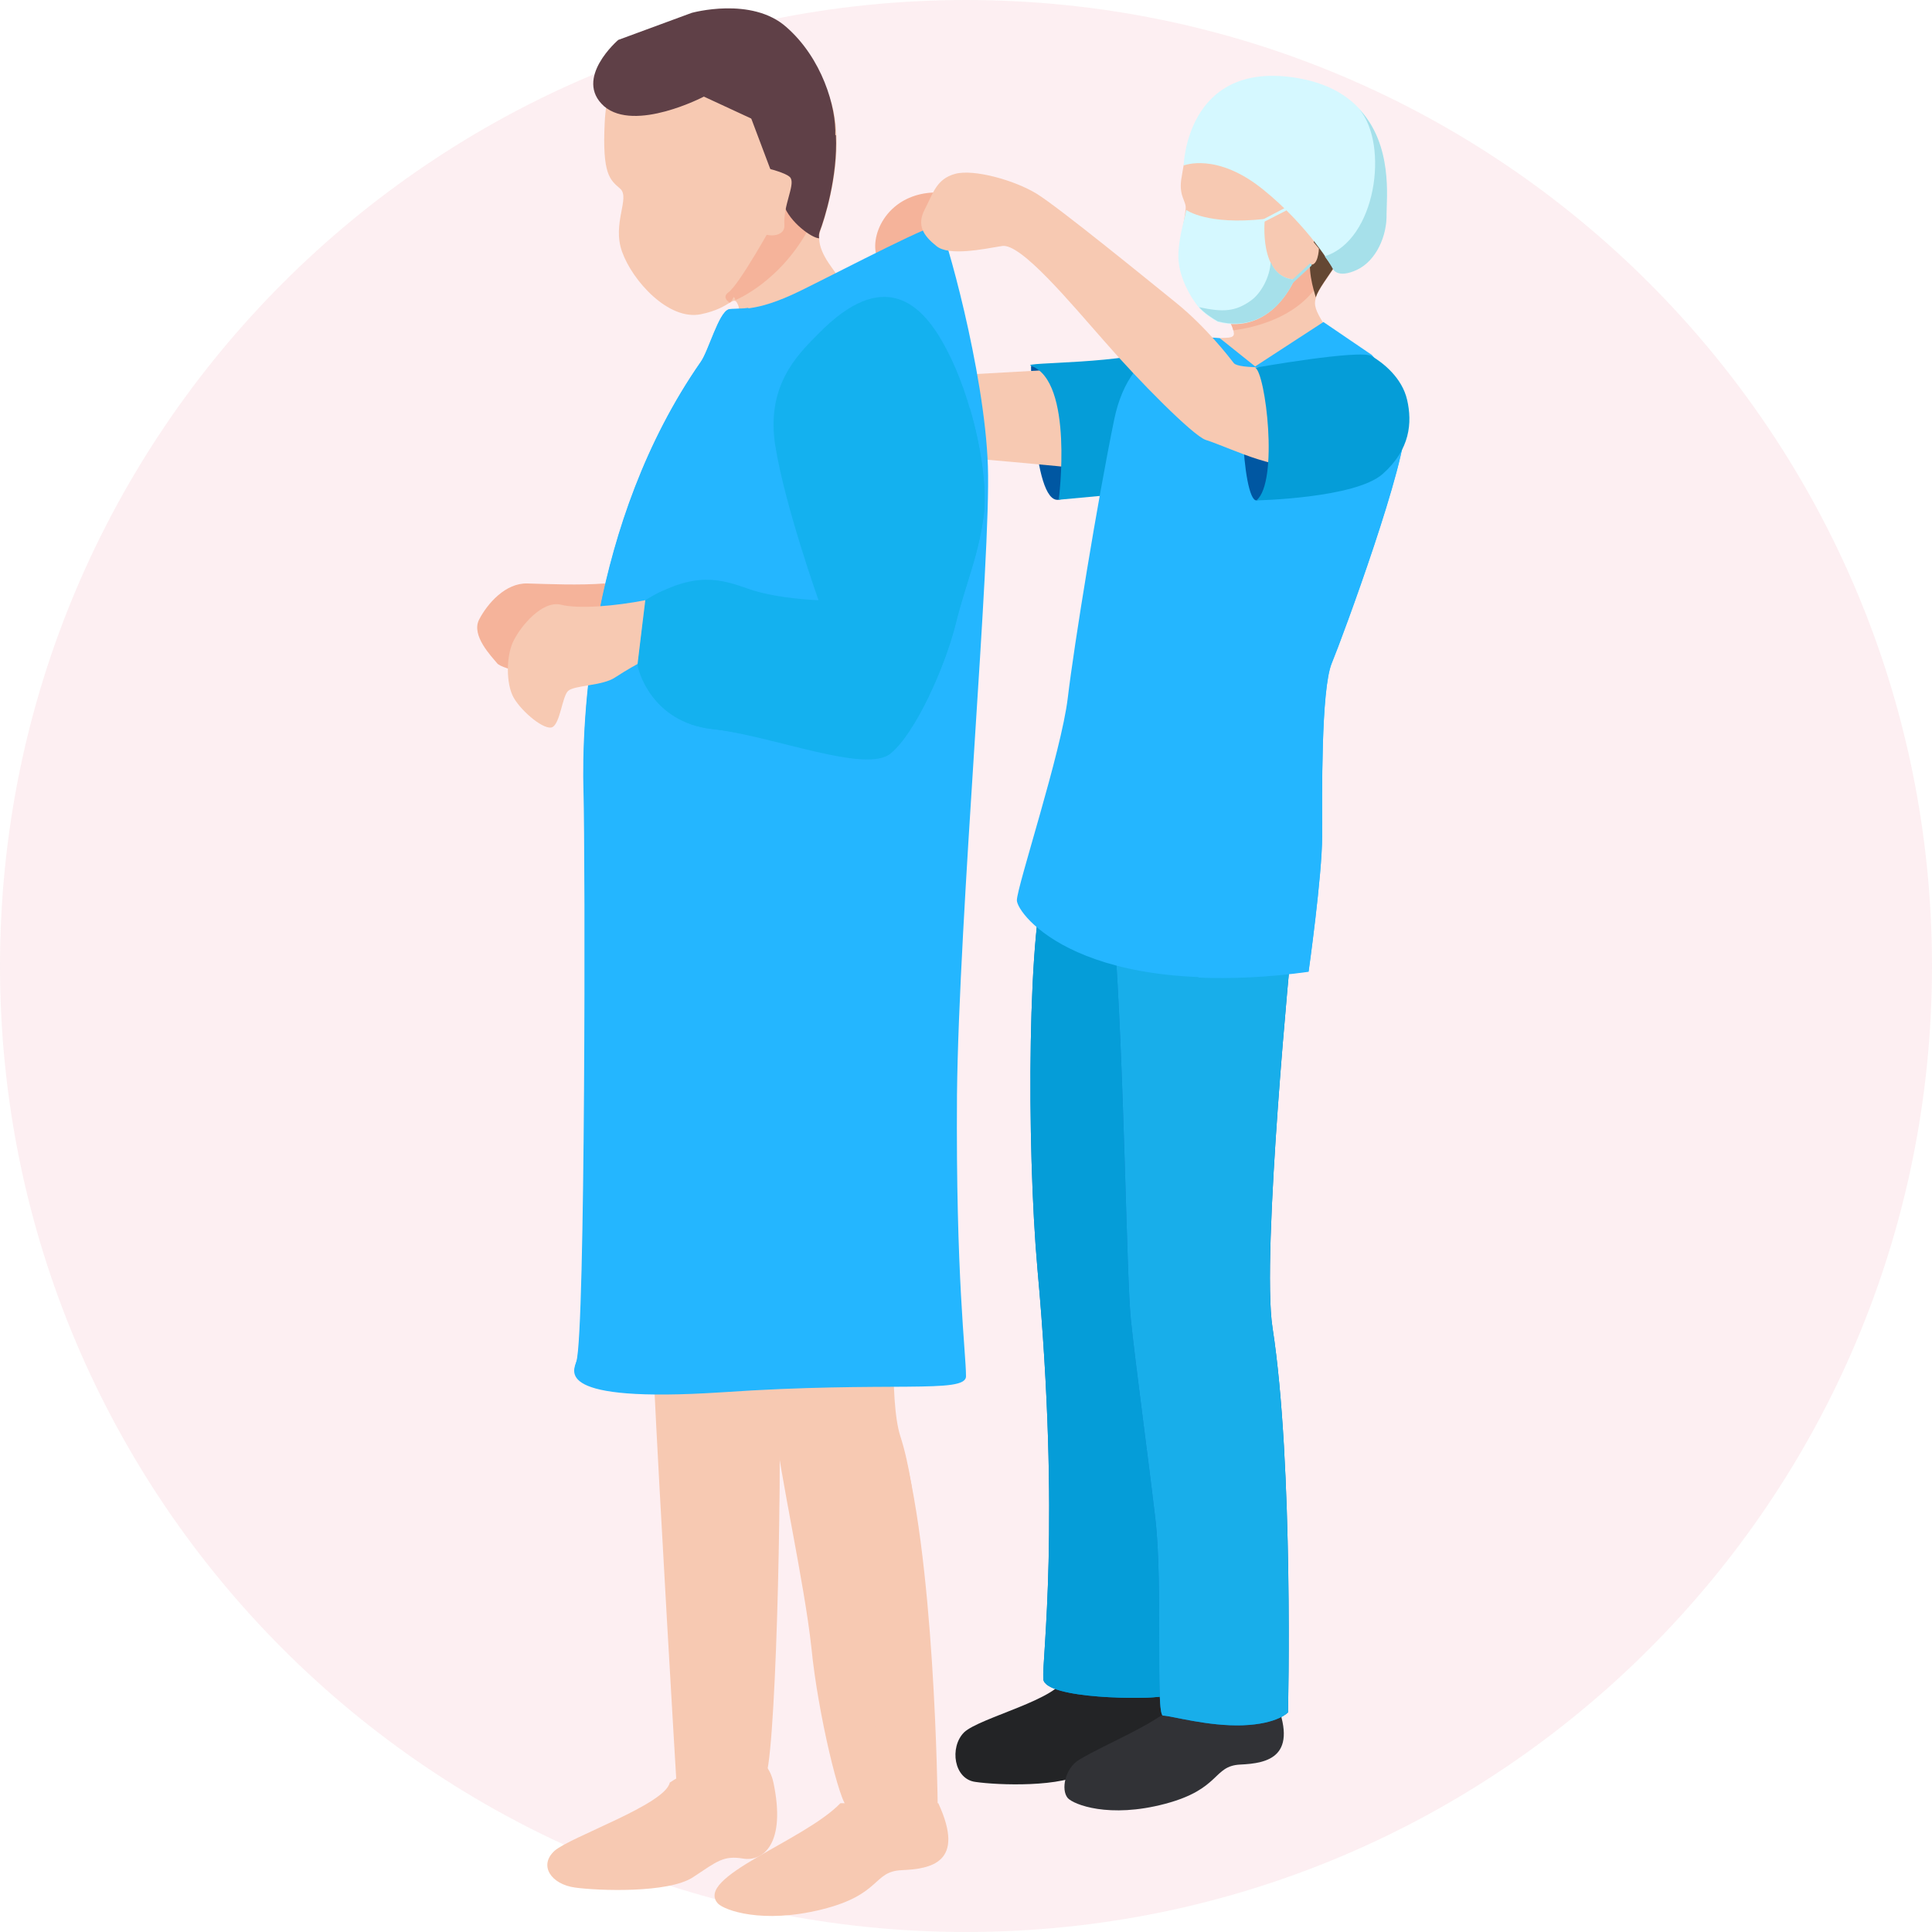
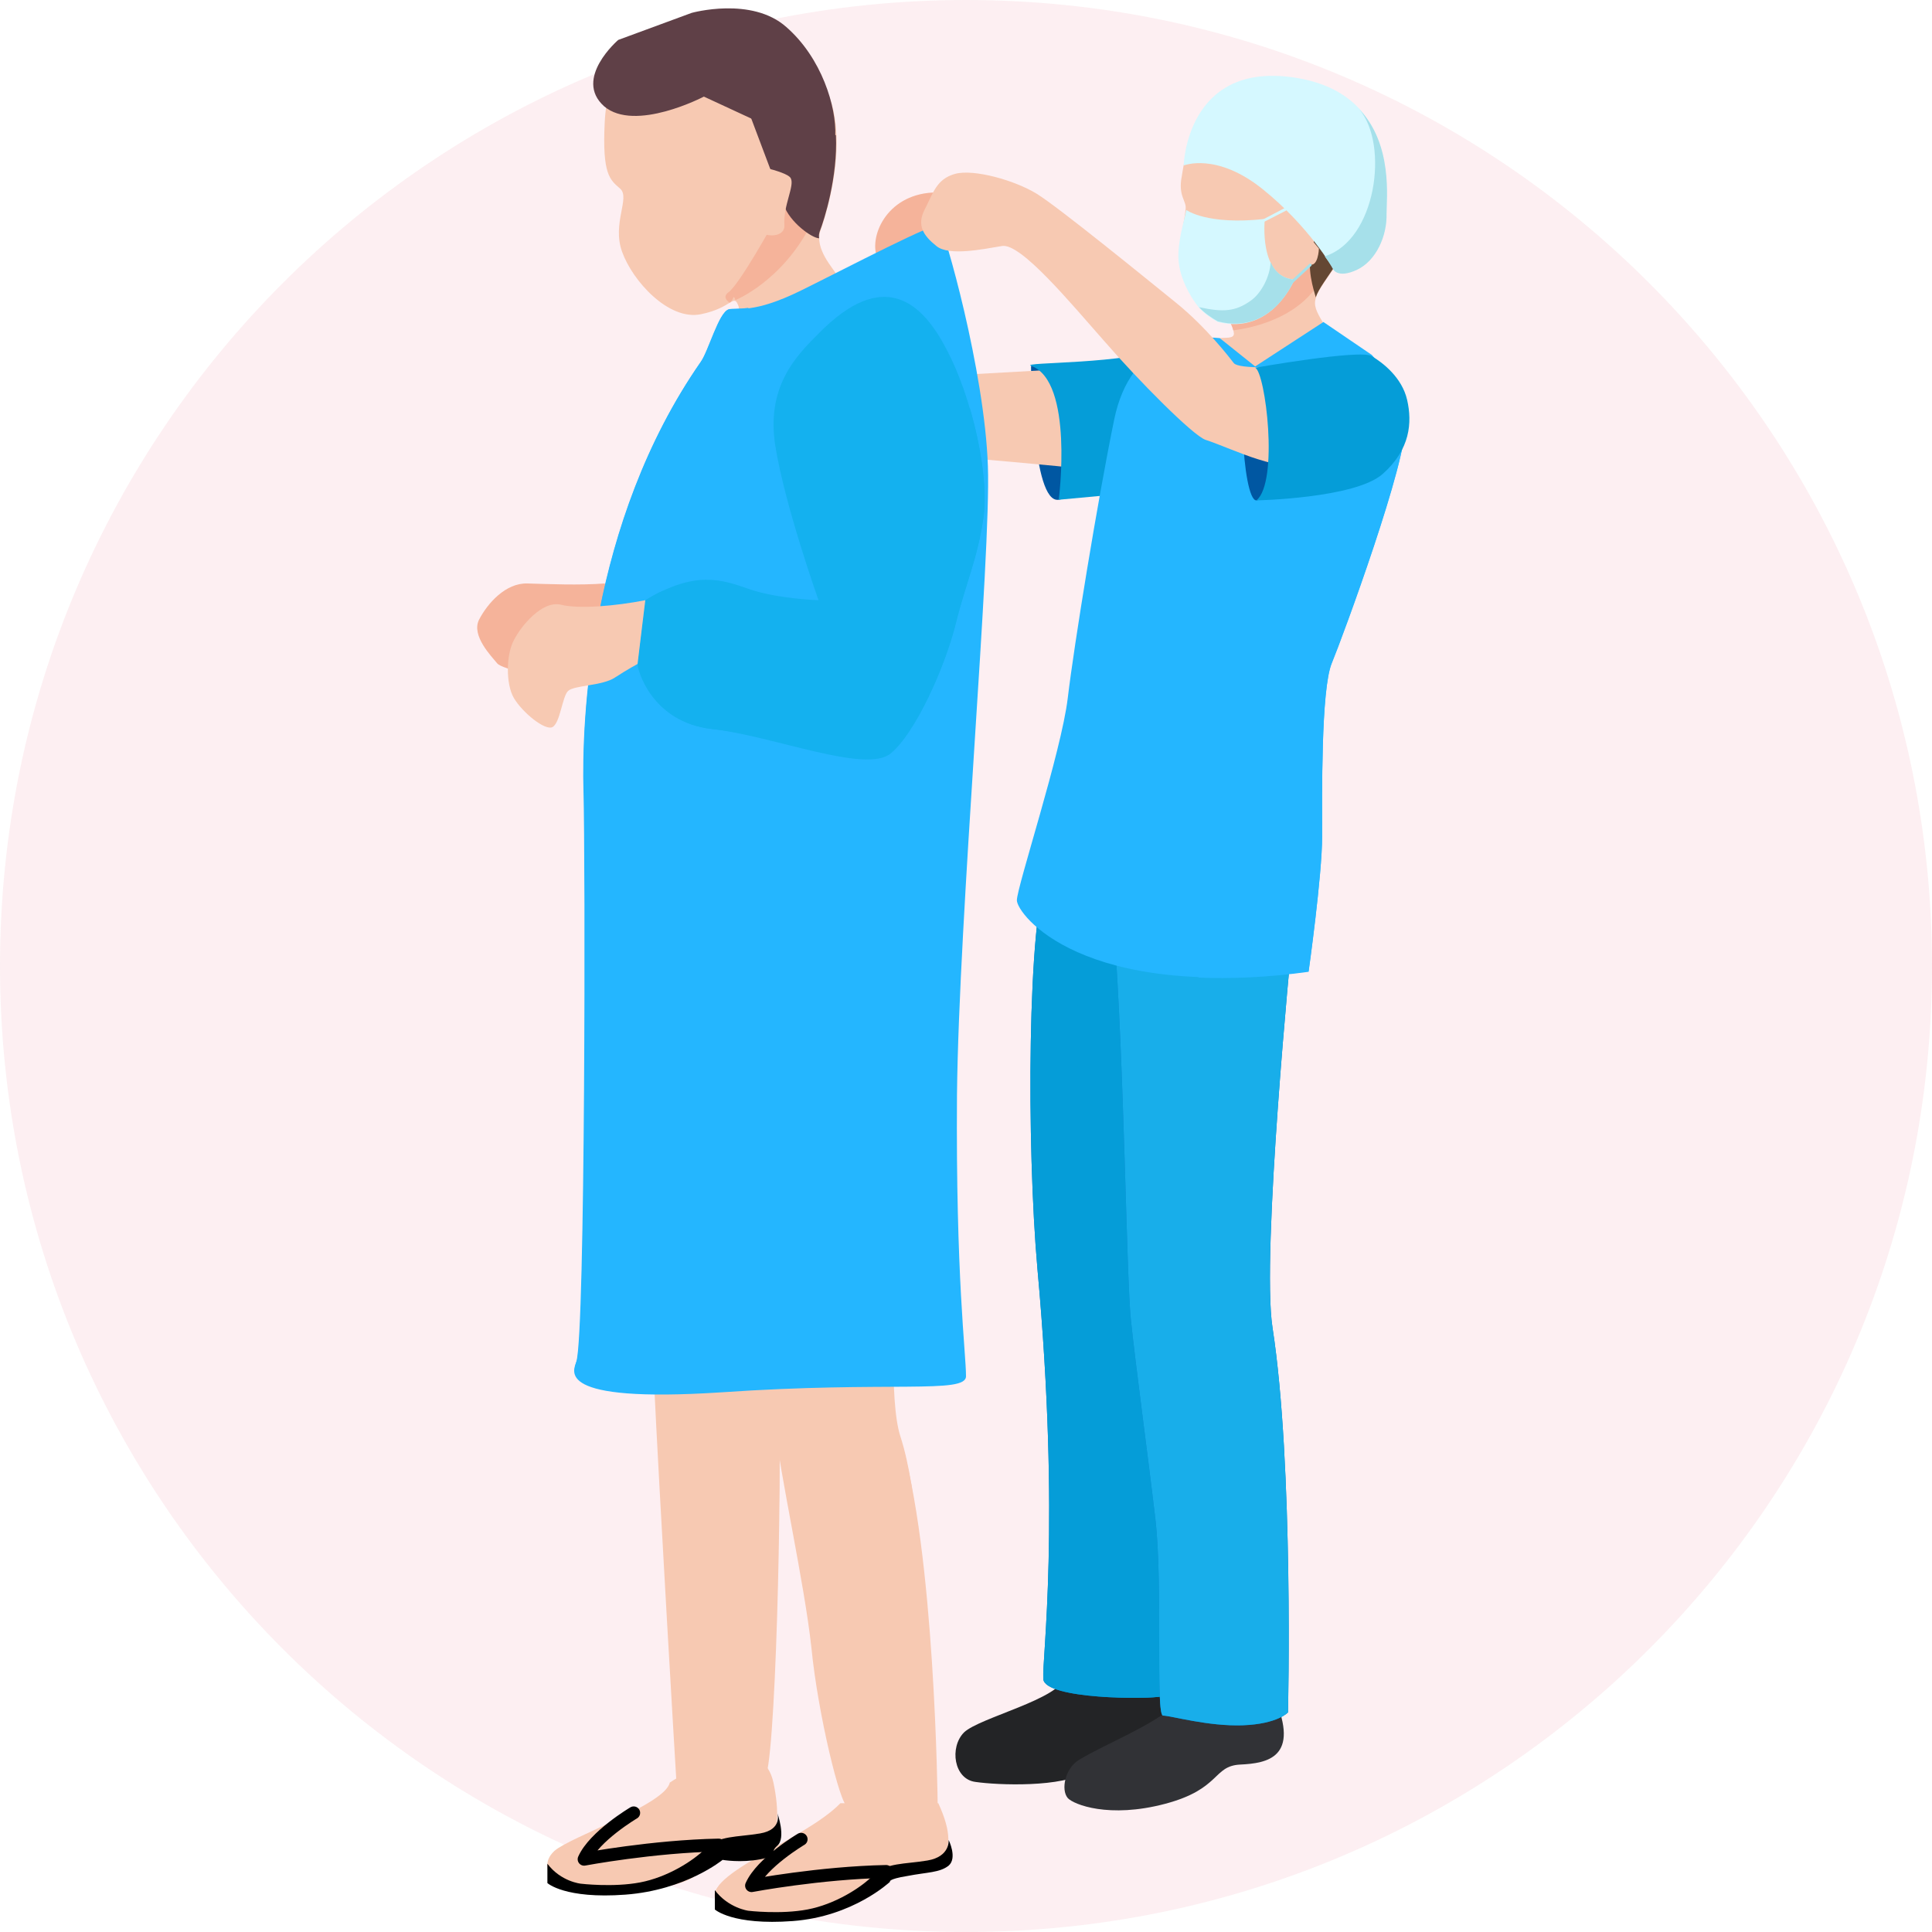
<svg xmlns="http://www.w3.org/2000/svg" version="1.1" id="Layer_1" x="0px" y="0px" viewBox="0 0 300 300" style="enable-background:new 0 0 300 300;" xml:space="preserve">
  <style type="text/css">
	.st0{opacity:8.000000e-02;fill:#E13856;enable-background:new    ;}
	.st1{fill:#F7C9B2;}
	.st2{fill:#232426;}
	.st3{fill:#007AC3;}
	.st4{fill:#059DD8;}
	.st5{fill:#313236;}
	.st6{fill:#18AEEA;}
	.st7{fill:#F5B39A;}
	.st8{fill:#0057A2;}
	.st9{fill:#644733;}
	.st10{fill:#D5F8FF;}
	.st11{fill:#A6E0EA;}
	.st12{fill:#5F4047;}
	.st13{fill:#24B6FF;}
	.st14{fill:#14B1EF;}
+ 	.st15{fill:none;stroke:#000000;stroke-width:2;stroke-linecap:round;stroke-linejoin:round;stroke-miterlimit:10;}
</style>
  <g id="Page-1">
    <g id="For-you-and-your-partner-Copy-4">
      <g id="Group-4">
        <circle id="Mask-Copy-2" class="st0" cx="150" cy="150" r="150" />
      </g>
    </g>
  </g>
  <g>
    <g>
      <path class="st1" d="M104,276.8c-0.7,3.4-15.4,8.4-17.9,10.6c-2.5,2.3-0.5,5.2,3.2,5.7c3.6,0.5,14.5,0.9,18.3-1.6    c3.8-2.5,4.7-3.4,7.8-2.9c3.1,0.5,6.7-2.3,4.7-11.8C118,267.3,104,276.8,104,276.8z" />
-       <path class="st1" d="M98.9,162.5c0,16.6,1.7,31.8,2.6,50.9c0.9,19.1,3.4,61.2,3.6,64.4c0.2,3.2,11.6-0.2,13.3-0.7    c1.7-0.5,3.1-46.5,2.5-61.7c-0.6-15.2-1.5-52.9-1.5-52.9H98.9z" />
+       <path class="st1" d="M98.9,162.5c0,16.6,1.7,31.8,2.6,50.9s3.4,61.2,3.6,64.4c0.2,3.2,11.6-0.2,13.3-0.7    c1.7-0.5,3.1-46.5,2.5-61.7s-1.5-52.9-1.5-52.9L98.9,162.5L98.9,162.5z" />
      <path class="st1" d="M119.4,162.5h-9c0.9,19.4-0.3,59.7-0.1,69.4c0.2,8.3,0.3,36.5-0.4,47.9c4.1,0.4,7.9-3.4,8.8-3.7    c1.7-0.5,2.8-45.5,2.2-60.6C120.2,200.2,119.4,162.5,119.4,162.5z" />
      <path class="st1" d="M130.5,280c-5.7,5.9-22.8,11.5-19,15.6c1,1,6.8,3.2,16.1,0.9c9.3-2.3,7.9-5.9,12.4-6.1s10-1.1,5.7-10.4H130.5    z" />
      <path class="st1" d="M118.1,161.2c1.4,21.4,1.6,53.7,2.3,60.5c0.6,6.8,4.5,24,5.6,34.2c1,10.2,4.5,24.6,5.6,24.6s2.5,4.5,7.2,4.2    c4.7-0.2,3.3-4.2,3.3-4.2s3.3-40.2-2.3-57.5c-3.5-10.9,2.7-60,2.7-60L118.1,161.2z" />
      <path class="st1" d="M142.4,163l-10.1-0.7c-0.9,20.1-2.4,55.2-0.9,60.7c1.4,5,5.9,46.8,4.6,61.7c0.9,0.1,1.8,0.1,2.6,0.1    c4.7-0.2,7-4.7,7-4.7s-0.4-39.7-5.9-57C136.2,212.1,142.4,163,142.4,163z" />
    </g>
    <g>
      <path class="st2" d="M165.3,260.4c-0.6,3.4-13.2,6.3-15.6,8.6c-2.3,2.3-1.6,7.3,1.8,7.7c3.4,0.5,13.6,0.9,17.2-1.6    c3.6-2.5,4.4-3.4,7.3-2.9c2.9,0.5,6.3-2.3,4.4-11.8C178.5,250.9,165.3,260.4,165.3,260.4z" />
-       <path class="st3" d="M162.7,135.2c-3.2,7.3-3.3,42.8-1.6,61.9c3.6,39.5,0.7,60.4,0.9,63.6c0.2,3.2,16.6,3.2,18.4,2.7    c1.9-0.5,2.3-49.2,1.6-64.4c-0.7-15.2-1.6-52.9-1.6-52.9L162.7,135.2z" />
-       <path class="st4" d="M162.7,135.2c-3.2,7.3-3.3,42.8-1.6,61.9c3.6,39.5,0.7,60.4,0.9,63.6c0.2,3.2,16.6,3.2,18.4,2.7    c1.9-0.5,2.3-49.2,1.6-64.4c-0.7-15.2-1.6-52.9-1.6-52.9L162.7,135.2z" />
-       <path class="st4" d="M180.4,263.4c1.9-0.5,2.3-49.2,1.6-64.4c-0.7-15.2-1.6-52.9-1.6-52.9l-6.5-4c-3.5,1.3-6.1,2.2-6.1,2.2    c-2.3,29.8,4.3,102.1,3.1,119.1C175.2,263.7,179.5,263.6,180.4,263.4z" />
+       <path class="st3" d="M162.7,135.2c-3.2,7.3-3.3,42.8-1.6,61.9c3.6,39.5,0.7,60.4,0.9,63.6s16.6,3.2,18.4,2.7    c1.9-0.5,2.3-49.2,1.6-64.4s-1.6-52.9-1.6-52.9L162.7,135.2z" />
+       <path class="st4" d="M162.7,135.2c-3.2,7.3-3.3,42.8-1.6,61.9c3.6,39.5,0.7,60.4,0.9,63.6s16.6,3.2,18.4,2.7    c1.9-0.5,2.3-49.2,1.6-64.4s-1.6-52.9-1.6-52.9L162.7,135.2z" />
+       <path class="st4" d="M180.4,263.4c1.9-0.5,2.3-49.2,1.6-64.4s-1.6-52.9-1.6-52.9l-6.5-4c-3.5,1.3-6.1,2.2-6.1,2.2    c-2.3,29.8,4.3,102.1,3.1,119.1C175.2,263.7,179.5,263.6,180.4,263.4z" />
      <path class="st5" d="M183.7,263.6c-3.6,4-11.8,7-16.2,9.7c-2.1,1.3-2.8,4.6-1.7,5.9c0.9,1,6.4,3.2,15.1,0.9    c8.7-2.3,7.4-5.9,11.7-6.1c4.2-0.2,9.3-1.1,5.3-10.4H183.7z" />
-       <path class="st3" d="M173,144.4c1.6,21.4,1.9,53.7,2.6,60.5c0.7,6.8,2.6,20.7,3.8,30.9c1.2,10.2,0,30.6,1.2,30.6    c1.2,0,7,1.7,12.4,1.5c5.4-0.2,7-2,7-2s0.9-38.4-2.4-59.7c-1.8-11.4,3-60,3-60L173,144.4z" />
-       <path class="st6" d="M173,144.4c1.6,21.4,1.9,53.7,2.6,60.5c0.7,6.8,2.6,20.7,3.8,30.9c1.2,10.2,0,30.6,1.2,30.6    c1.2,0,7,1.7,12.4,1.5c5.4-0.2,7-2,7-2s0.9-38.4-2.4-59.7c-1.8-11.4,3-60,3-60L173,144.4z" />
+       <path class="st3" d="M173,144.4c1.6,21.4,1.9,53.7,2.6,60.5c0.7,6.8,2.6,20.7,3.8,30.9s0,30.6,1.2,30.6s7,1.7,12.4,1.5s7-2,7-2    s0.9-38.4-2.4-59.7c-1.8-11.4,3-60,3-60L173,144.4z" />
+       <path class="st6" d="M173,144.4c1.6,21.4,1.9,53.7,2.6,60.5c0.7,6.8,2.6,20.7,3.8,30.9s0,30.6,1.2,30.6s7,1.7,12.4,1.5s7-2,7-2    s0.9-38.4-2.4-59.7c-1.8-11.4,3-60,3-60L173,144.4z" />
      <path class="st6" d="M192.9,267.8c5.4-0.2,7-2,7-2s0.9-38.4-2.4-59.7c-1.8-11.4,3-60,3-60l-10.1-0.6c-1.1,11-4.5,48.5-2.3,63.9    c1.7,12,3.5,44.8,4.3,58.5C192.5,267.8,192.7,267.9,192.9,267.8z" />
-       <path class="st7" d="M93.9,90.6c-4,0.3-8.6,0.1-12,0c-3.4-0.1-6.2,3.1-7.5,5.6c-1.3,2.5,2,5.8,2.8,6.8c0.8,1,7.7,2.2,7.7,2.2    l12-7.3L93.9,90.6z" />
-       <path class="st7" d="M144.8,29.9c-7.3,0.4-10,7.1-8.5,10.3c1.5,3.2,8.1,2.4,9.8,0C147.9,37.9,149.1,29.7,144.8,29.9z" />
+       <path class="st7" d="M93.9,90.6c-4,0.3-8.6,0.1-12,0s-6.2,3.1-7.5,5.6s2,5.8,2.8,6.8s7.7,2.2,7.7,2.2l12-7.3L93.9,90.6z" />
+       <path class="st7" d="M144.8,29.9c-7.3,0.4-10,7.1-8.5,10.3s8.1,2.4,9.8,0C147.9,37.9,149.1,29.7,144.8,29.9z" />
      <path class="st8" d="M160.1,56.8c0,0,0.1,21.5,4.3,20.8c4.3-0.7,6.9-8.6,6.9-8.6l-7.7-11.6L160.1,56.8z" />
      <path class="st1" d="M167.9,72.8c-1.4-0.3-20.2-1.9-20.2-1.9l1.7-12.7l14.3-0.8L167.9,72.8z" />
      <path class="st1" d="M189.4,52.5c1-0.1,2.2,0.1,2.2-0.7c-0.1-1.3-0.8-2.2-1.7-3.3c-1.5-1.7-6.4-5.6-6.6-8.4    c-0.2-2.8,0.7-6.2,0.8-7.6c0.2-1.3-1.2-2-0.6-5.1c0.5-3.1,1.4-9.1,6.9-11.9c5.5-2.9,12.9-4.9,18.4,1.2c5.4,6.1,4.2,16.3-0.4,23.1    c-4.6,6.8-5.2,6.6-2.9,10.4c0.4,0.7,2.2,2.6,2.2,3.1c-0.1,3.8-13.3,5.1-13.3,5C194.4,58.1,189.4,52.5,189.4,52.5z" />
      <path class="st7" d="M204.8,39.5c-2.2,3.1-5.7,5.4-5.7,5.4l-8.7,4.3c0.5,0.6,0.9,1.3,1.1,2.1c2.2-0.3,8.7-1.4,12.5-6.2    C206.2,42.4,205.8,40.6,204.8,39.5z" />
-       <path class="st9" d="M204.5,35.5l-1,4.1c-0.5,3.2,0.9,6.5,0.8,6.6h0c0.4-1.3,1.7-2.9,4-6.4c0.1-0.2,0.3-0.4,0.4-0.6L204.5,35.5z" />
+       <path class="st9" d="M204.5,35.5l-1,4.1c-0.5,3.2,0.9,6.5,0.8,6.6l0,0c0.4-1.3,1.7-2.9,4-6.4c0.1-0.2,0.3-0.4,0.4-0.6L204.5,35.5z    " />
      <path class="st10" d="M201,43.4c-5.6-0.3-4.6-9.4-4.6-9.4c-9,1-12.2-1.4-12.2-1.4c-0.2,1.3-1.4,4.9-1.2,7.8    c0.2,2.8,1.8,5.7,3.2,7.4c0.8,0.9,2,1.7,2.9,2.2l0,0C197.5,52.1,201,43.4,201,43.4z" />
      <path class="st1" d="M203.2,41c1.5,0.7,1.6-2.4,1.6-2.4l-0.9-1.1l-1.7-2L203.2,41z" />
-       <path class="st10" d="M183.8,25.7c0,0,5.1-2.1,12.3,3.7c7.2,5.8,10.9,12.3,10.9,12.3s0.7,1.5,3.7,0.1c3-1.4,4.7-5.3,4.6-8.7    c-0.1-3.4,1.9-18.8-14.6-21.1C184.2,9.7,183.8,25.7,183.8,25.7z" />
+       <path class="st10" d="M183.8,25.7c0,0,5.1-2.1,12.3,3.7S207,41.7,207,41.7s0.7,1.5,3.7,0.1s4.7-5.3,4.6-8.7    c-0.1-3.4,1.9-18.8-14.6-21.1C184.2,9.7,183.8,25.7,183.8,25.7z" />
      <g>
-         <path class="st11" d="M199.3,45.2c-0.1,0-0.1,0-0.1-0.1c-0.1-0.1-0.1-0.2,0-0.3l4.1-3.8c0.1-0.1,0.2-0.1,0.3,0     c0.1,0.1,0.1,0.2,0,0.3l-4.1,3.8C199.4,45.2,199.3,45.2,199.3,45.2z" />
+         <path class="st11" d="M199.3,45.2c-0.1,0-0.1,0-0.1-0.1c-0.1-0.1-0.1-0.2,0-0.3l4.1-3.8c0.1-0.1,0.2-0.1,0.3,0s0.1,0.2,0,0.3     l-4.1,3.8C199.4,45.2,199.3,45.2,199.3,45.2z" />
      </g>
      <g>
-         <path class="st10" d="M195.6,34.8c-0.1,0-0.1,0-0.2-0.1c-0.1-0.1,0-0.2,0.1-0.3l4-2.1c0.1-0.1,0.2,0,0.3,0.1     c0.1,0.1,0,0.2-0.1,0.3L195.6,34.8C195.6,34.8,195.6,34.8,195.6,34.8z" />
+         <path class="st10" d="M195.6,34.8c-0.1,0-0.1,0-0.2-0.1c-0.1-0.1,0-0.2,0.1-0.3l4-2.1c0.1-0.1,0.2,0,0.3,0.1s0,0.2-0.1,0.3     L195.6,34.8L195.6,34.8z" />
      </g>
-       <path class="st11" d="M197.3,40.7C197.3,40.7,197.3,40.7,197.3,40.7c-0.1,2.3-1.5,4.9-3.1,6c-2.4,1.7-4.3,1.8-8,1    c0.8,0.9,2,1.7,2.9,2.2c8.5,2.2,11.9-6.5,11.9-6.5C199.1,43.3,197.9,42.1,197.3,40.7z" />
-       <path class="st11" d="M211.1,17c4.6,5.5,2.6,20.3-5.4,22.8v0c0.9,1.2,1.3,2,1.3,2s0.7,1.5,3.7,0.1c3-1.4,4.7-5.3,4.6-8.7    C215.3,30.8,216.3,22.5,211.1,17z" />
+       <path class="st11" d="M197.3,40.7L197.3,40.7c-0.1,2.3-1.5,4.9-3.1,6c-2.4,1.7-4.3,1.8-8,1c0.8,0.9,2,1.7,2.9,2.2    c8.5,2.2,11.9-6.5,11.9-6.5C199.1,43.3,197.9,42.1,197.3,40.7z" />
+       <path class="st11" d="M211.1,17c4.6,5.5,2.6,20.3-5.4,22.8l0,0c0.9,1.2,1.3,2,1.3,2s0.7,1.5,3.7,0.1s4.7-5.3,4.6-8.7    C215.3,30.8,216.3,22.5,211.1,17z" />
      <path class="st4" d="M181,53.9c-5.6,2.7-22.7,2.3-20.9,2.9c6.7,2.4,4.3,20.8,4.3,20.8l14-1.3L181,53.9z" />
-       <path class="st1" d="M103.1,5c-5.3,2.5-8.8,5.9-9.2,14c-0.4,8.1,0.8,8.9,2.4,10.3c1.6,1.4-1.3,5.4,0.3,9.8    c1.6,4.5,7.2,10.7,12.2,9.7c5-1,5.1-3.4,5.9-1.2c0,0,0.5,4.9,5.4,3c8.4-3.2,9.9-7.5,9.7-8.1c-0.3-0.7-3.4-3.9-2.4-6.7    c1-2.8,5.5-17-0.7-24.4C120.5,4.2,107.3,3,103.1,5z" />
+       <path class="st1" d="M103.1,5c-5.3,2.5-8.8,5.9-9.2,14c-0.4,8.1,0.8,8.9,2.4,10.3s-1.3,5.4,0.3,9.8c1.6,4.5,7.2,10.7,12.2,9.7    s5.1-3.4,5.9-1.2c0,0,0.5,4.9,5.4,3c8.4-3.2,9.9-7.5,9.7-8.1c-0.3-0.7-3.4-3.9-2.4-6.7c1-2.8,5.5-17-0.7-24.4    C120.5,4.2,107.3,3,103.1,5z" />
      <path class="st7" d="M125.9,34.9c0.3-0.7,2-1,2.5-2.7c-0.2-3.4-6.8-0.4-6.8-0.4c-1.8,3.5-6.9,12.5-8.5,13.6    c-0.8,0.6-0.4,1.2,0.2,1.6c0.7-0.4,0.5-1.5,0.9-0.4C114.2,46.6,121.4,43.7,125.9,34.9z" />
-       <path class="st12" d="M127.3,35.9c0.7-1.8,2.8-8.4,2.5-14.9l-13.9-4.6l5.8,15.4c0.9,2.7,4.4,5.2,5.5,5.2v0    C127.1,36.6,127.2,36.2,127.3,35.9z" />
+       <path class="st12" d="M127.3,35.9c0.7-1.8,2.8-8.4,2.5-14.9l-13.9-4.6l5.8,15.4c0.9,2.7,4.4,5.2,5.5,5.2l0,0    C127.1,36.6,127.2,36.2,127.3,35.9z" />
      <path class="st1" d="M118.1,36.1c1.7,0.9,3.8,0.4,3.7-1.1c-0.2-3.1,1.6-6.1,1-7.3c-0.5-1.2-7.9-2.5-7.9-2.5v9.9L118.1,36.1z" />
-       <path class="st13" d="M189.4,52.5c-4.1-0.4-13.8,0-16.4,12.7c-2.6,12.7-6.2,34.8-7.2,43.2c-1,8.4-7.9,29.3-7.9,31.4    c0,2.1,10,15.7,45.3,11c0,0,2.1-14.9,2.1-21s-0.2-22.8,1.5-26.9c1.7-4.1,11.9-31.8,11.4-37.3c-0.5-5.5-5.2-10.5-5.2-10.5l-7.5-5.1    l-10.6,6.9L189.4,52.5z" />
-       <path class="st13" d="M108.8,56.2c1.2-1.7,2.8-7.7,4.3-8.1c1.5-0.4,3.8,0.7,11.3-3c7.5-3.7,20.8-10.7,21.5-10.1    c0.7,0.6,7,22.5,7.5,37.4c0.5,14-4.5,69.7-4.8,97.6c-0.2,28.5,1.4,40,1.4,43.7c0,2.8-11.8,0.7-38,2.5c-26.2,1.7-22.9-3.4-22.5-4.8    c1.4-4.5,1.4-78.1,1.1-88.6C90.3,112.2,91.4,81.2,108.8,56.2z" />
+       <path class="st13" d="M189.4,52.5c-4.1-0.4-13.8,0-16.4,12.7c-2.6,12.7-6.2,34.8-7.2,43.2s-7.9,29.3-7.9,31.4    c0,2.1,10,15.7,45.3,11c0,0,2.1-14.9,2.1-21s-0.2-22.8,1.5-26.9s11.9-31.8,11.4-37.3S213,55.1,213,55.1l-7.5-5.1l-10.6,6.9    L189.4,52.5z" />
+       <path class="st13" d="M108.8,56.2c1.2-1.7,2.8-7.7,4.3-8.1s3.8,0.7,11.3-3s20.8-10.7,21.5-10.1c0.7,0.6,7,22.5,7.5,37.4    c0.5,14-4.5,69.7-4.8,97.6c-0.2,28.5,1.4,40,1.4,43.7c0,2.8-11.8,0.7-38,2.5c-26.2,1.7-22.9-3.4-22.5-4.8    c1.4-4.5,1.4-78.1,1.1-88.6C90.3,112.2,91.4,81.2,108.8,56.2z" />
      <path class="st13" d="M116.4,151.9c-3.3-30.3-1-82.5-0.2-104.1c-1.5,0.2-2.4,0.1-3,0.2c-1.5,0.4-3.1,6.4-4.3,8.1    c-17.4,25-18.6,56-18.2,66.5c0.3,10.5,0.3,84.1-1.1,88.6c-0.4,1.4-3.7,6.5,22.5,4.8c5.1-0.3,9.7-0.5,13.8-0.6    C124.8,210.1,119.8,183.2,116.4,151.9z" />
-       <path class="st14" d="M127.1,51.8c-3.4,3.4-8.2,8.2-6.7,17.5c1.5,9.3,6.7,23.9,6.7,23.9s-6.3-0.2-10.7-1.7    c-4.5-1.6-8.5-2.9-16.2,1.7c0,0-1.2,9.3-1.2,10c0,0.7,2.1,8.9,11.5,10c9.4,1,23.9,7,27.8,3.8c3.8-3.1,8.4-13.3,10.1-20.1    c1.7-6.8,3.3-9.8,4.3-16.4c1-6.6-1.8-18.9-5.7-26.2C143.2,46.9,137.2,41.5,127.1,51.8z" />
-       <path class="st1" d="M100.2,93.2c-4.6,0.9-10.3,1.4-13.1,0.7c-2.9-0.7-6.2,3.3-7.3,5.5c-1.2,2.2-1.3,6.8,0,9    c1.3,2.2,4.8,5.1,6,4.5c1.2-0.7,1.5-4.7,2.4-5.6c0.9-0.9,5.4-0.8,7.3-2.1c2-1.3,3.5-2.1,3.5-2.1L100.2,93.2z" />
-       <path class="st8" d="M195.1,77.7c-2.2,0.1-3.3-20.1-0.2-20.6c3.1-0.5,6.1,17.3,6.1,17.3v2.1L195.1,77.7z" />
-       <path class="st13" d="M200.5,71.7c-0.3,12.3-4.5,29.7-6.6,40.4c-2.1,10.5-7.6,39-7.8,39.7c4.9,0.2,10.6,0,17.1-0.9    c0,0,2.1-14.9,2.1-21s-0.2-22.8,1.5-26.9c1.7-4.1,11.9-31.8,11.4-37.3c-0.2-1.7-0.8-3.4-1.5-4.9L200.5,71.7z" />
-       <path class="st1" d="M155.6,38.2c-3,0.5-8.3,1.6-10.2,0c-2-1.6-3.1-3.2-1.8-5.7c1.3-2.5,1.8-4.7,4.7-5.5c2.9-0.8,9.3,1,12.7,3.1    c3.4,2.1,16.9,13.1,21.6,16.9c4.7,3.8,8.3,8.5,9,9.4c0.8,0.9,7.1,0.8,13.8,0c6.7-0.8,10,0,12.3,3.8c2.4,3.8-0.7,12.7-7.1,13.2    c-6.4,0.5-12.7-1.3-15.3-2.1c-2.6-0.8-6.2-2.4-8.1-3c-2-0.7-10.5-9.3-15.7-15.3C166.2,47,158.5,37.7,155.6,38.2z" />
-       <path class="st4" d="M194.9,57.1c1.6,0.7,3.7,17.7,0.2,20.6c0,0,15.3-0.3,19.6-4.1c4.3-3.8,4.6-8,3.8-11.5    c-0.8-3.5-3.8-5.8-5.5-6.8C211.3,54.2,194.9,57.1,194.9,57.1z" />
-       <path class="st12" d="M117.5,18.8l-8.2-3.8c0,0-10.7,5.6-15.5,1.5C89,12.2,96,6.2,96,6.2l11.4-4.2c0,0,9.3-2.6,14.7,2.2    c5.5,4.8,7.8,12.4,7.6,16.9S117.5,18.8,117.5,18.8z" />
+       <path class="st14" d="M127.1,51.8c-3.4,3.4-8.2,8.2-6.7,17.5s6.7,23.9,6.7,23.9s-6.3-0.2-10.7-1.7c-4.5-1.6-8.5-2.9-16.2,1.7    c0,0-1.2,9.3-1.2,10s2.1,8.9,11.5,10c9.4,1,23.9,7,27.8,3.8c3.8-3.1,8.4-13.3,10.1-20.1c1.7-6.8,3.3-9.8,4.3-16.4    s-1.8-18.9-5.7-26.2C143.2,46.9,137.2,41.5,127.1,51.8z" />
+       <path class="st1" d="M100.2,93.2c-4.6,0.9-10.3,1.4-13.1,0.7c-2.9-0.7-6.2,3.3-7.3,5.5c-1.2,2.2-1.3,6.8,0,9s4.8,5.1,6,4.5    c1.2-0.7,1.5-4.7,2.4-5.6s5.4-0.8,7.3-2.1c2-1.3,3.5-2.1,3.5-2.1L100.2,93.2z" />
+       <path class="st8" d="M195.1,77.7c-2.2,0.1-3.3-20.1-0.2-20.6s6.1,17.3,6.1,17.3v2.1L195.1,77.7z" />
+       <path class="st13" d="M200.5,71.7c-0.3,12.3-4.5,29.7-6.6,40.4c-2.1,10.5-7.6,39-7.8,39.7c4.9,0.2,10.6,0,17.1-0.9    c0,0,2.1-14.9,2.1-21s-0.2-22.8,1.5-26.9s11.9-31.8,11.4-37.3c-0.2-1.7-0.8-3.4-1.5-4.9L200.5,71.7z" />
+       <path class="st1" d="M155.6,38.2c-3,0.5-8.3,1.6-10.2,0c-2-1.6-3.1-3.2-1.8-5.7s1.8-4.7,4.7-5.5s9.3,1,12.7,3.1    s16.9,13.1,21.6,16.9c4.7,3.8,8.3,8.5,9,9.4c0.8,0.9,7.1,0.8,13.8,0s10,0,12.3,3.8c2.4,3.8-0.7,12.7-7.1,13.2    c-6.4,0.5-12.7-1.3-15.3-2.1c-2.6-0.8-6.2-2.4-8.1-3c-2-0.7-10.5-9.3-15.7-15.3C166.2,47,158.5,37.7,155.6,38.2z" />
+       <path class="st4" d="M194.9,57.1c1.6,0.7,3.7,17.7,0.2,20.6c0,0,15.3-0.3,19.6-4.1c4.3-3.8,4.6-8,3.8-11.5s-3.8-5.8-5.5-6.8    C211.3,54.2,194.9,57.1,194.9,57.1z" />
+       <path class="st12" d="M117.5,18.8l-8.2-3.8c0,0-10.7,5.6-15.5,1.5C89,12.2,96,6.2,96,6.2L107.4,2c0,0,9.3-2.6,14.7,2.2    c5.5,4.8,7.8,12.4,7.6,16.9S117.5,18.8,117.5,18.8z" />
    </g>
-     <path class="st14" d="M138.3,116.9c3.8-3.1,8.4-13.3,10.1-20.1c1.7-6.8,3.3-9.8,4.3-16.4c0.6-4.3-0.3-10.9-2.1-17   c0.4,14.7-12.5,48.4-14.7,48.1c-2.5-0.3-27.3-3.9-31.2-8.4c-3.9-4.5-0.3-10-1.7-11.4c-0.9,0.4-1.8,0.9-2.7,1.5c0,0-1.2,9.3-1.2,10   c0,0.7,2.1,8.9,11.5,10C120,114.1,134.5,120.1,138.3,116.9z" />
+     <path class="st14" d="M138.3,116.9c3.8-3.1,8.4-13.3,10.1-20.1c1.7-6.8,3.3-9.8,4.3-16.4c0.6-4.3-0.3-10.9-2.1-17   c0.4,14.7-12.5,48.4-14.7,48.1c-2.5-0.3-27.3-3.9-31.2-8.4c-3.9-4.5-0.3-10-1.7-11.4c-0.9,0.4-1.8,0.9-2.7,1.5c0,0-1.2,9.3-1.2,10   s2.1,8.9,11.5,10C120,114.1,134.5,120.1,138.3,116.9z" />
  </g>
+   <path d="M111,293.5v3c0,0,2.7,2.5,12.1,1.8s15.1-6.1,15.1-6.1s-0.4-0.4,2.7-0.9c3.1-0.6,5-0.5,6.4-1.6c1.4-1.2,0-4,0-4  s0.3,2.6-3.3,3.2s-6.4,0.3-8.4,2.3s-6,4.5-10.2,5.3c-4.2,0.8-9.2,0.2-9.2,0.2S113.1,296.3,111,293.5z" />
+   <path class="st15" d="M124.4,285.6c0,0-6.1,3.6-7.7,7.2c0,0,10.6-2,20.9-2.2" />
+   <path d="M85,289.4v3c0,0,2.7,2.5,12.1,1.8c9.4-0.7,15.1-5.4,15.1-5.4s2.8,0.5,5.9-0.1s1.2-0.9,2.6-2.1c1.4-1.2,0-5.1,0-5.1  s0.9,2.6-2.7,3.2c-3.6,0.6-6.4,0.3-8.4,2.3s-6,4.5-10.2,5.3c-4.2,0.8-9.2,0.2-9.2,0.2S87.1,292.2,85,289.4z" />
+   <path class="st15" d="M98.4,281.5c0,0-6.1,3.6-7.7,7.2c0,0,10.6-2,20.9-2.2" />
</svg>
